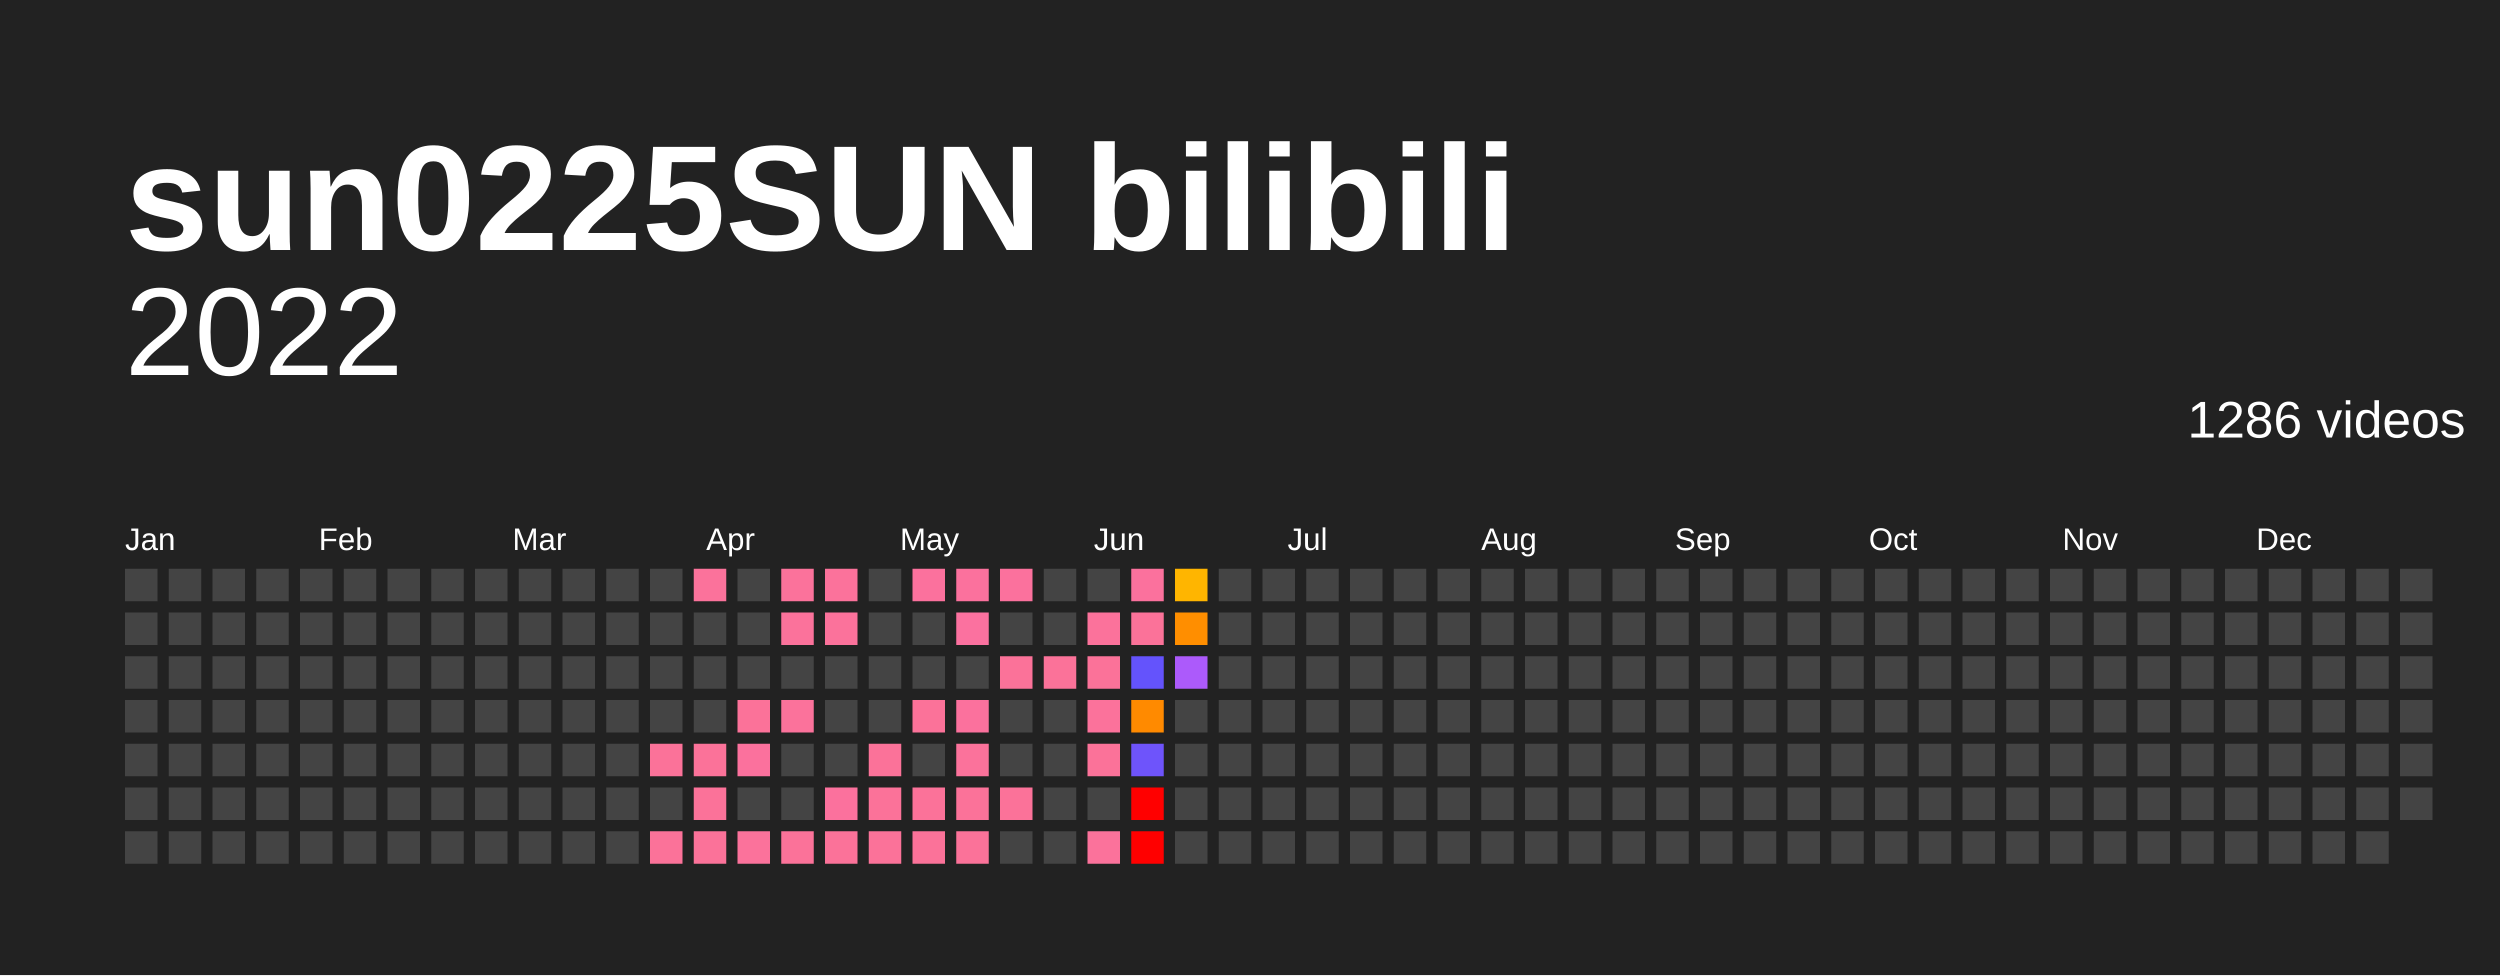
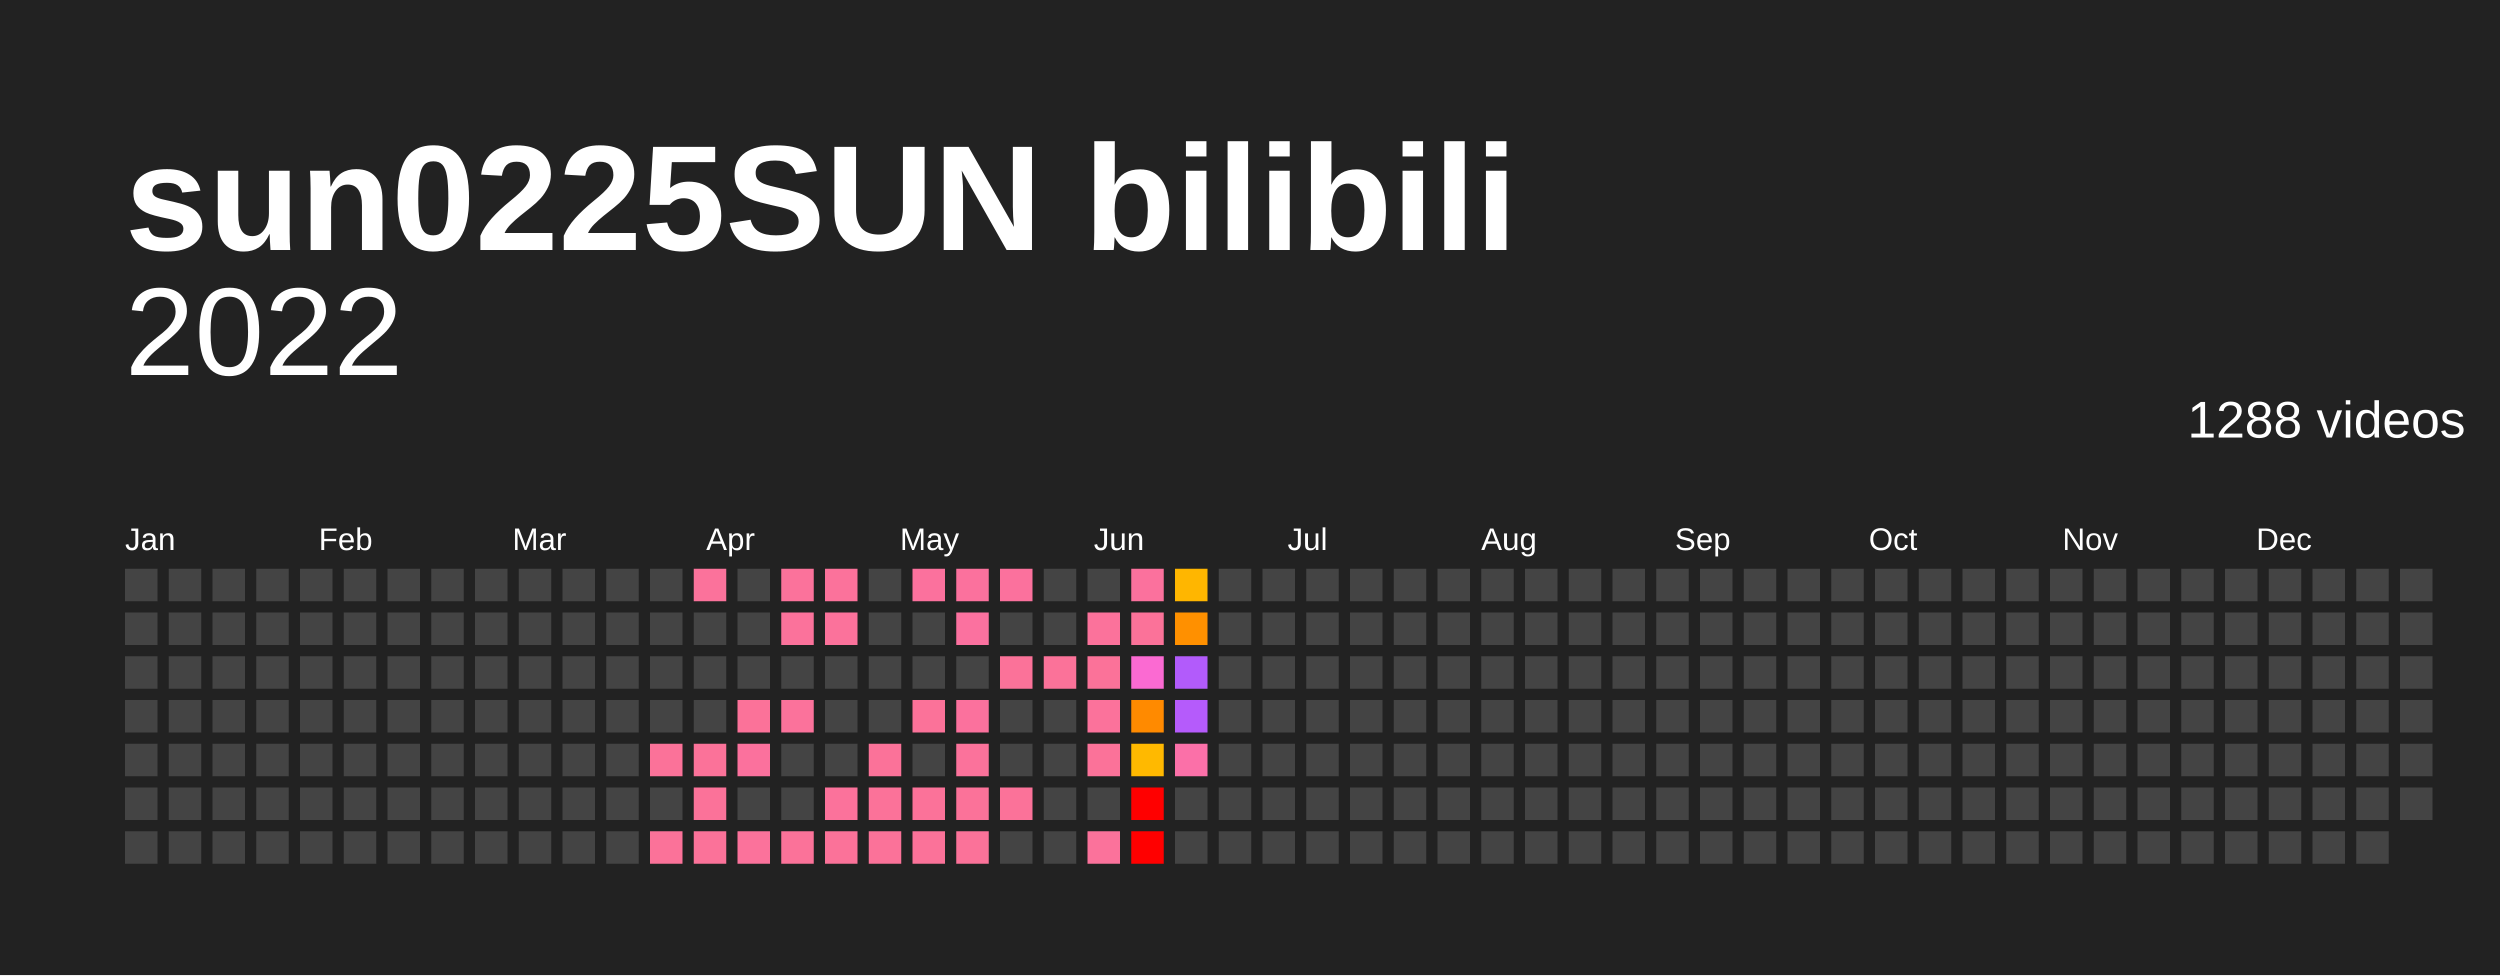
<svg xmlns="http://www.w3.org/2000/svg" baseProfile="full" height="78mm" version="1.1" viewBox="0,0,200,78" width="200mm">
  <defs />
  <rect fill="#222222" height="78" width="200" x="0" y="0" />
  <text fill="#FFFFFF" style="font-size:12px; font-family:Arial; font-weight:bold;" x="10" y="20">sun0225SUN bilibili</text>
  <text alignment-baseline="hanging" fill="#FFFFFF" style="font-size:10.0px; font-family:Arial;" x="10" y="30">2022</text>
-   <text alignment-baseline="hanging" fill="#FFFFFF" style="font-size:4.125px; font-family:Arial;" x="175" y="35">1286 videos</text>
+   <text alignment-baseline="hanging" fill="#FFFFFF" style="font-size:4.125px; font-family:Arial;" x="175" y="35">1288 videos</text>
  <text fill="#FFFFFF" style="font-size:2.5px; font-family:Arial" x="10.0" y="44">Jan</text>
  <text fill="#FFFFFF" style="font-size:2.5px; font-family:Arial" x="25.5" y="44">Feb</text>
  <text fill="#FFFFFF" style="font-size:2.5px; font-family:Arial" x="41.0" y="44">Mar</text>
  <text fill="#FFFFFF" style="font-size:2.5px; font-family:Arial" x="56.5" y="44">Apr</text>
  <text fill="#FFFFFF" style="font-size:2.5px; font-family:Arial" x="72.0" y="44">May</text>
  <text fill="#FFFFFF" style="font-size:2.5px; font-family:Arial" x="87.5" y="44">Jun</text>
  <text fill="#FFFFFF" style="font-size:2.5px; font-family:Arial" x="103.0" y="44">Jul</text>
  <text fill="#FFFFFF" style="font-size:2.5px; font-family:Arial" x="118.5" y="44">Aug</text>
  <text fill="#FFFFFF" style="font-size:2.5px; font-family:Arial" x="134.0" y="44">Sep</text>
  <text fill="#FFFFFF" style="font-size:2.5px; font-family:Arial" x="149.5" y="44">Oct</text>
  <text fill="#FFFFFF" style="font-size:2.5px; font-family:Arial" x="165.0" y="44">Nov</text>
  <text fill="#FFFFFF" style="font-size:2.5px; font-family:Arial" x="180.5" y="44">Dec</text>
  <rect fill="#444444" height="2.6" width="2.6" x="10.0" y="45.5" />
  <rect fill="#444444" height="2.6" width="2.6" x="10.0" y="49.0" />
  <rect fill="#444444" height="2.6" width="2.6" x="10.0" y="52.5" />
  <rect fill="#444444" height="2.6" width="2.6" x="10.0" y="56.0" />
  <rect fill="#444444" height="2.6" width="2.6" x="10.0" y="59.5" />
  <rect fill="#444444" height="2.6" width="2.6" x="10.0" y="63.0" />
  <rect fill="#444444" height="2.6" width="2.6" x="10.0" y="66.5" />
  <rect fill="#444444" height="2.6" width="2.6" x="13.5" y="45.5" />
  <rect fill="#444444" height="2.6" width="2.6" x="13.5" y="49.0" />
  <rect fill="#444444" height="2.6" width="2.6" x="13.5" y="52.5" />
  <rect fill="#444444" height="2.6" width="2.6" x="13.5" y="56.0" />
  <rect fill="#444444" height="2.6" width="2.6" x="13.5" y="59.5" />
  <rect fill="#444444" height="2.6" width="2.6" x="13.5" y="63.0" />
  <rect fill="#444444" height="2.6" width="2.6" x="13.5" y="66.5" />
  <rect fill="#444444" height="2.6" width="2.6" x="17.0" y="45.5" />
  <rect fill="#444444" height="2.6" width="2.6" x="17.0" y="49.0" />
  <rect fill="#444444" height="2.6" width="2.6" x="17.0" y="52.5" />
  <rect fill="#444444" height="2.6" width="2.6" x="17.0" y="56.0" />
  <rect fill="#444444" height="2.6" width="2.6" x="17.0" y="59.5" />
  <rect fill="#444444" height="2.6" width="2.6" x="17.0" y="63.0" />
  <rect fill="#444444" height="2.6" width="2.6" x="17.0" y="66.5" />
  <rect fill="#444444" height="2.6" width="2.6" x="20.5" y="45.5" />
  <rect fill="#444444" height="2.6" width="2.6" x="20.5" y="49.0" />
  <rect fill="#444444" height="2.6" width="2.6" x="20.5" y="52.5" />
  <rect fill="#444444" height="2.6" width="2.6" x="20.5" y="56.0" />
  <rect fill="#444444" height="2.6" width="2.6" x="20.5" y="59.5" />
  <rect fill="#444444" height="2.6" width="2.6" x="20.5" y="63.0" />
  <rect fill="#444444" height="2.6" width="2.6" x="20.5" y="66.5" />
  <rect fill="#444444" height="2.6" width="2.6" x="24.0" y="45.5" />
  <rect fill="#444444" height="2.6" width="2.6" x="24.0" y="49.0" />
  <rect fill="#444444" height="2.6" width="2.6" x="24.0" y="52.5" />
  <rect fill="#444444" height="2.6" width="2.6" x="24.0" y="56.0" />
  <rect fill="#444444" height="2.6" width="2.6" x="24.0" y="59.5" />
  <rect fill="#444444" height="2.6" width="2.6" x="24.0" y="63.0" />
  <rect fill="#444444" height="2.6" width="2.6" x="24.0" y="66.5" />
  <rect fill="#444444" height="2.6" width="2.6" x="27.5" y="45.5" />
  <rect fill="#444444" height="2.6" width="2.6" x="27.5" y="49.0" />
  <rect fill="#444444" height="2.6" width="2.6" x="27.5" y="52.5" />
  <rect fill="#444444" height="2.6" width="2.6" x="27.5" y="56.0" />
  <rect fill="#444444" height="2.6" width="2.6" x="27.5" y="59.5" />
  <rect fill="#444444" height="2.6" width="2.6" x="27.5" y="63.0" />
  <rect fill="#444444" height="2.6" width="2.6" x="27.5" y="66.5" />
  <rect fill="#444444" height="2.6" width="2.6" x="31.0" y="45.5" />
  <rect fill="#444444" height="2.6" width="2.6" x="31.0" y="49.0" />
  <rect fill="#444444" height="2.6" width="2.6" x="31.0" y="52.5" />
  <rect fill="#444444" height="2.6" width="2.6" x="31.0" y="56.0" />
  <rect fill="#444444" height="2.6" width="2.6" x="31.0" y="59.5" />
  <rect fill="#444444" height="2.6" width="2.6" x="31.0" y="63.0" />
  <rect fill="#444444" height="2.6" width="2.6" x="31.0" y="66.5" />
  <rect fill="#444444" height="2.6" width="2.6" x="34.5" y="45.5" />
  <rect fill="#444444" height="2.6" width="2.6" x="34.5" y="49.0" />
  <rect fill="#444444" height="2.6" width="2.6" x="34.5" y="52.5" />
  <rect fill="#444444" height="2.6" width="2.6" x="34.5" y="56.0" />
  <rect fill="#444444" height="2.6" width="2.6" x="34.5" y="59.5" />
  <rect fill="#444444" height="2.6" width="2.6" x="34.5" y="63.0" />
  <rect fill="#444444" height="2.6" width="2.6" x="34.5" y="66.5" />
  <rect fill="#444444" height="2.6" width="2.6" x="38.0" y="45.5" />
  <rect fill="#444444" height="2.6" width="2.6" x="38.0" y="49.0" />
  <rect fill="#444444" height="2.6" width="2.6" x="38.0" y="52.5" />
  <rect fill="#444444" height="2.6" width="2.6" x="38.0" y="56.0" />
  <rect fill="#444444" height="2.6" width="2.6" x="38.0" y="59.5" />
  <rect fill="#444444" height="2.6" width="2.6" x="38.0" y="63.0" />
  <rect fill="#444444" height="2.6" width="2.6" x="38.0" y="66.5" />
  <rect fill="#444444" height="2.6" width="2.6" x="41.5" y="45.5" />
  <rect fill="#444444" height="2.6" width="2.6" x="41.5" y="49.0" />
  <rect fill="#444444" height="2.6" width="2.6" x="41.5" y="52.5" />
  <rect fill="#444444" height="2.6" width="2.6" x="41.5" y="56.0" />
  <rect fill="#444444" height="2.6" width="2.6" x="41.5" y="59.5" />
  <rect fill="#444444" height="2.6" width="2.6" x="41.5" y="63.0" />
  <rect fill="#444444" height="2.6" width="2.6" x="41.5" y="66.5" />
  <rect fill="#444444" height="2.6" width="2.6" x="45.0" y="45.5" />
  <rect fill="#444444" height="2.6" width="2.6" x="45.0" y="49.0" />
  <rect fill="#444444" height="2.6" width="2.6" x="45.0" y="52.5" />
  <rect fill="#444444" height="2.6" width="2.6" x="45.0" y="56.0" />
  <rect fill="#444444" height="2.6" width="2.6" x="45.0" y="59.5" />
  <rect fill="#444444" height="2.6" width="2.6" x="45.0" y="63.0" />
  <rect fill="#444444" height="2.6" width="2.6" x="45.0" y="66.5" />
  <rect fill="#444444" height="2.6" width="2.6" x="48.5" y="45.5" />
  <rect fill="#444444" height="2.6" width="2.6" x="48.5" y="49.0" />
  <rect fill="#444444" height="2.6" width="2.6" x="48.5" y="52.5" />
  <rect fill="#444444" height="2.6" width="2.6" x="48.5" y="56.0" />
  <rect fill="#444444" height="2.6" width="2.6" x="48.5" y="59.5" />
  <rect fill="#444444" height="2.6" width="2.6" x="48.5" y="63.0" />
  <rect fill="#444444" height="2.6" width="2.6" x="48.5" y="66.5" />
  <rect fill="#444444" height="2.6" width="2.6" x="52.0" y="45.5" />
  <rect fill="#444444" height="2.6" width="2.6" x="52.0" y="49.0" />
  <rect fill="#444444" height="2.6" width="2.6" x="52.0" y="52.5" />
  <rect fill="#444444" height="2.6" width="2.6" x="52.0" y="56.0" />
  <rect fill="#fb7299" height="2.6" width="2.6" x="52.0" y="59.5" />
  <rect fill="#444444" height="2.6" width="2.6" x="52.0" y="63.0" />
  <rect fill="#fb7299" height="2.6" width="2.6" x="52.0" y="66.5" />
  <rect fill="#fb729b" height="2.6" width="2.6" x="55.5" y="45.5" />
  <rect fill="#444444" height="2.6" width="2.6" x="55.5" y="49.0" />
  <rect fill="#444444" height="2.6" width="2.6" x="55.5" y="52.5" />
  <rect fill="#444444" height="2.6" width="2.6" x="55.5" y="56.0" />
  <rect fill="#fb7299" height="2.6" width="2.6" x="55.5" y="59.5" />
  <rect fill="#fb7299" height="2.6" width="2.6" x="55.5" y="63.0" />
  <rect fill="#fb7299" height="2.6" width="2.6" x="55.5" y="66.5" />
  <rect fill="#444444" height="2.6" width="2.6" x="59.0" y="45.5" />
  <rect fill="#444444" height="2.6" width="2.6" x="59.0" y="49.0" />
  <rect fill="#444444" height="2.6" width="2.6" x="59.0" y="52.5" />
  <rect fill="#fb7299" height="2.6" width="2.6" x="59.0" y="56.0" />
  <rect fill="#fb719d" height="2.6" width="2.6" x="59.0" y="59.5" />
  <rect fill="#444444" height="2.6" width="2.6" x="59.0" y="63.0" />
  <rect fill="#fb729b" height="2.6" width="2.6" x="59.0" y="66.5" />
  <rect fill="#fb729b" height="2.6" width="2.6" x="62.5" y="45.5" />
  <rect fill="#fb729b" height="2.6" width="2.6" x="62.5" y="49.0" />
  <rect fill="#444444" height="2.6" width="2.6" x="62.5" y="52.5" />
  <rect fill="#fb729b" height="2.6" width="2.6" x="62.5" y="56.0" />
  <rect fill="#444444" height="2.6" width="2.6" x="62.5" y="59.5" />
  <rect fill="#444444" height="2.6" width="2.6" x="62.5" y="63.0" />
  <rect fill="#fb7299" height="2.6" width="2.6" x="62.5" y="66.5" />
  <rect fill="#fb729b" height="2.6" width="2.6" x="66.0" y="45.5" />
  <rect fill="#fb729b" height="2.6" width="2.6" x="66.0" y="49.0" />
  <rect fill="#444444" height="2.6" width="2.6" x="66.0" y="52.5" />
  <rect fill="#444444" height="2.6" width="2.6" x="66.0" y="56.0" />
  <rect fill="#444444" height="2.6" width="2.6" x="66.0" y="59.5" />
-   <rect fill="#fb719d" height="2.6" width="2.6" x="66.0" y="63.0" />
+   <rect fill="#fb729b" height="2.6" width="2.6" x="66.0" y="63.0" />
  <rect fill="#fb7299" height="2.6" width="2.6" x="66.0" y="66.5" />
  <rect fill="#444444" height="2.6" width="2.6" x="69.5" y="45.5" />
  <rect fill="#444444" height="2.6" width="2.6" x="69.5" y="49.0" />
  <rect fill="#444444" height="2.6" width="2.6" x="69.5" y="52.5" />
  <rect fill="#444444" height="2.6" width="2.6" x="69.5" y="56.0" />
  <rect fill="#fb7299" height="2.6" width="2.6" x="69.5" y="59.5" />
  <rect fill="#fb7299" height="2.6" width="2.6" x="69.5" y="63.0" />
  <rect fill="#fb7299" height="2.6" width="2.6" x="69.5" y="66.5" />
  <rect fill="#fb719d" height="2.6" width="2.6" x="73.0" y="45.5" />
  <rect fill="#444444" height="2.6" width="2.6" x="73.0" y="49.0" />
  <rect fill="#444444" height="2.6" width="2.6" x="73.0" y="52.5" />
  <rect fill="#fb7299" height="2.6" width="2.6" x="73.0" y="56.0" />
  <rect fill="#444444" height="2.6" width="2.6" x="73.0" y="59.5" />
  <rect fill="#fb7299" height="2.6" width="2.6" x="73.0" y="63.0" />
  <rect fill="#fb7299" height="2.6" width="2.6" x="73.0" y="66.5" />
  <rect fill="#fb719d" height="2.6" width="2.6" x="76.5" y="45.5" />
  <rect fill="#fb719f" height="2.6" width="2.6" x="76.5" y="49.0" />
  <rect fill="#444444" height="2.6" width="2.6" x="76.5" y="52.5" />
  <rect fill="#fb719d" height="2.6" width="2.6" x="76.5" y="56.0" />
  <rect fill="#fb729b" height="2.6" width="2.6" x="76.5" y="59.5" />
  <rect fill="#fb7299" height="2.6" width="2.6" x="76.5" y="63.0" />
  <rect fill="#fb7299" height="2.6" width="2.6" x="76.5" y="66.5" />
  <rect fill="#fb719d" height="2.6" width="2.6" x="80.0" y="45.5" />
  <rect fill="#444444" height="2.6" width="2.6" x="80.0" y="49.0" />
  <rect fill="#fb7299" height="2.6" width="2.6" x="80.0" y="52.5" />
  <rect fill="#444444" height="2.6" width="2.6" x="80.0" y="56.0" />
  <rect fill="#444444" height="2.6" width="2.6" x="80.0" y="59.5" />
  <rect fill="#fb7299" height="2.6" width="2.6" x="80.0" y="63.0" />
  <rect fill="#444444" height="2.6" width="2.6" x="80.0" y="66.5" />
  <rect fill="#444444" height="2.6" width="2.6" x="83.5" y="45.5" />
  <rect fill="#444444" height="2.6" width="2.6" x="83.5" y="49.0" />
  <rect fill="#fb7299" height="2.6" width="2.6" x="83.5" y="52.5" />
  <rect fill="#444444" height="2.6" width="2.6" x="83.5" y="56.0" />
  <rect fill="#444444" height="2.6" width="2.6" x="83.5" y="59.5" />
  <rect fill="#444444" height="2.6" width="2.6" x="83.5" y="63.0" />
  <rect fill="#444444" height="2.6" width="2.6" x="83.5" y="66.5" />
  <rect fill="#444444" height="2.6" width="2.6" x="87.0" y="45.5" />
  <rect fill="#fb729b" height="2.6" width="2.6" x="87.0" y="49.0" />
  <rect fill="#fb7299" height="2.6" width="2.6" x="87.0" y="52.5" />
  <rect fill="#fb729b" height="2.6" width="2.6" x="87.0" y="56.0" />
  <rect fill="#fb7299" height="2.6" width="2.6" x="87.0" y="59.5" />
  <rect fill="#444444" height="2.6" width="2.6" x="87.0" y="63.0" />
  <rect fill="#fb729b" height="2.6" width="2.6" x="87.0" y="66.5" />
  <rect fill="#fb719d" height="2.6" width="2.6" x="90.5" y="45.5" />
  <rect fill="#fb7299" height="2.6" width="2.6" x="90.5" y="49.0" />
-   <rect fill="#6453fc" height="2.6" width="2.6" x="90.5" y="52.5" />
+   <rect fill="#fb6ad2" height="2.6" width="2.6" x="90.5" y="52.5" />
  <rect fill="#ff8a00" height="2.6" width="2.6" x="90.5" y="56.0" />
-   <rect fill="#6e54fb" height="2.6" width="2.6" x="90.5" y="59.5" />
+   <rect fill="#ffb900" height="2.6" width="2.6" x="90.5" y="59.5" />
  <rect fill="red" height="2.6" width="2.6" x="90.5" y="63.0" />
  <rect fill="red" height="2.6" width="2.6" x="90.5" y="66.5" />
-   <rect fill="#ffb500" height="2.6" width="2.6" x="94.0" y="45.5" />
-   <rect fill="#ff8e00" height="2.6" width="2.6" x="94.0" y="49.0" />
-   <rect fill="#ac5afb" height="2.6" width="2.6" x="94.0" y="52.5" />
-   <rect fill="#444444" height="2.6" width="2.6" x="94.0" y="56.0" />
-   <rect fill="#444444" height="2.6" width="2.6" x="94.0" y="59.5" />
+   <rect fill="#ffb600" height="2.6" width="2.6" x="94.0" y="45.5" />
+   <rect fill="#ff9000" height="2.6" width="2.6" x="94.0" y="49.0" />
+   <rect fill="#b25bfb" height="2.6" width="2.6" x="94.0" y="52.5" />
+   <rect fill="#b55bfb" height="2.6" width="2.6" x="94.0" y="56.0" />
+   <rect fill="#fb70a8" height="2.6" width="2.6" x="94.0" y="59.5" />
  <rect fill="#444444" height="2.6" width="2.6" x="94.0" y="63.0" />
  <rect fill="#444444" height="2.6" width="2.6" x="94.0" y="66.5" />
  <rect fill="#444444" height="2.6" width="2.6" x="97.5" y="45.5" />
  <rect fill="#444444" height="2.6" width="2.6" x="97.5" y="49.0" />
  <rect fill="#444444" height="2.6" width="2.6" x="97.5" y="52.5" />
  <rect fill="#444444" height="2.6" width="2.6" x="97.5" y="56.0" />
  <rect fill="#444444" height="2.6" width="2.6" x="97.5" y="59.5" />
  <rect fill="#444444" height="2.6" width="2.6" x="97.5" y="63.0" />
  <rect fill="#444444" height="2.6" width="2.6" x="97.5" y="66.5" />
  <rect fill="#444444" height="2.6" width="2.6" x="101.0" y="45.5" />
  <rect fill="#444444" height="2.6" width="2.6" x="101.0" y="49.0" />
  <rect fill="#444444" height="2.6" width="2.6" x="101.0" y="52.5" />
  <rect fill="#444444" height="2.6" width="2.6" x="101.0" y="56.0" />
  <rect fill="#444444" height="2.6" width="2.6" x="101.0" y="59.5" />
  <rect fill="#444444" height="2.6" width="2.6" x="101.0" y="63.0" />
  <rect fill="#444444" height="2.6" width="2.6" x="101.0" y="66.5" />
  <rect fill="#444444" height="2.6" width="2.6" x="104.5" y="45.5" />
  <rect fill="#444444" height="2.6" width="2.6" x="104.5" y="49.0" />
  <rect fill="#444444" height="2.6" width="2.6" x="104.5" y="52.5" />
  <rect fill="#444444" height="2.6" width="2.6" x="104.5" y="56.0" />
  <rect fill="#444444" height="2.6" width="2.6" x="104.5" y="59.5" />
  <rect fill="#444444" height="2.6" width="2.6" x="104.5" y="63.0" />
  <rect fill="#444444" height="2.6" width="2.6" x="104.5" y="66.5" />
  <rect fill="#444444" height="2.6" width="2.6" x="108.0" y="45.5" />
  <rect fill="#444444" height="2.6" width="2.6" x="108.0" y="49.0" />
  <rect fill="#444444" height="2.6" width="2.6" x="108.0" y="52.5" />
  <rect fill="#444444" height="2.6" width="2.6" x="108.0" y="56.0" />
  <rect fill="#444444" height="2.6" width="2.6" x="108.0" y="59.5" />
  <rect fill="#444444" height="2.6" width="2.6" x="108.0" y="63.0" />
  <rect fill="#444444" height="2.6" width="2.6" x="108.0" y="66.5" />
  <rect fill="#444444" height="2.6" width="2.6" x="111.5" y="45.5" />
  <rect fill="#444444" height="2.6" width="2.6" x="111.5" y="49.0" />
  <rect fill="#444444" height="2.6" width="2.6" x="111.5" y="52.5" />
  <rect fill="#444444" height="2.6" width="2.6" x="111.5" y="56.0" />
  <rect fill="#444444" height="2.6" width="2.6" x="111.5" y="59.5" />
  <rect fill="#444444" height="2.6" width="2.6" x="111.5" y="63.0" />
  <rect fill="#444444" height="2.6" width="2.6" x="111.5" y="66.5" />
  <rect fill="#444444" height="2.6" width="2.6" x="115.0" y="45.5" />
  <rect fill="#444444" height="2.6" width="2.6" x="115.0" y="49.0" />
  <rect fill="#444444" height="2.6" width="2.6" x="115.0" y="52.5" />
  <rect fill="#444444" height="2.6" width="2.6" x="115.0" y="56.0" />
  <rect fill="#444444" height="2.6" width="2.6" x="115.0" y="59.5" />
  <rect fill="#444444" height="2.6" width="2.6" x="115.0" y="63.0" />
  <rect fill="#444444" height="2.6" width="2.6" x="115.0" y="66.5" />
  <rect fill="#444444" height="2.6" width="2.6" x="118.5" y="45.5" />
  <rect fill="#444444" height="2.6" width="2.6" x="118.5" y="49.0" />
  <rect fill="#444444" height="2.6" width="2.6" x="118.5" y="52.5" />
  <rect fill="#444444" height="2.6" width="2.6" x="118.5" y="56.0" />
  <rect fill="#444444" height="2.6" width="2.6" x="118.5" y="59.5" />
  <rect fill="#444444" height="2.6" width="2.6" x="118.5" y="63.0" />
  <rect fill="#444444" height="2.6" width="2.6" x="118.5" y="66.5" />
  <rect fill="#444444" height="2.6" width="2.6" x="122.0" y="45.5" />
  <rect fill="#444444" height="2.6" width="2.6" x="122.0" y="49.0" />
  <rect fill="#444444" height="2.6" width="2.6" x="122.0" y="52.5" />
  <rect fill="#444444" height="2.6" width="2.6" x="122.0" y="56.0" />
  <rect fill="#444444" height="2.6" width="2.6" x="122.0" y="59.5" />
  <rect fill="#444444" height="2.6" width="2.6" x="122.0" y="63.0" />
  <rect fill="#444444" height="2.6" width="2.6" x="122.0" y="66.5" />
  <rect fill="#444444" height="2.6" width="2.6" x="125.5" y="45.5" />
  <rect fill="#444444" height="2.6" width="2.6" x="125.5" y="49.0" />
  <rect fill="#444444" height="2.6" width="2.6" x="125.5" y="52.5" />
  <rect fill="#444444" height="2.6" width="2.6" x="125.5" y="56.0" />
  <rect fill="#444444" height="2.6" width="2.6" x="125.5" y="59.5" />
  <rect fill="#444444" height="2.6" width="2.6" x="125.5" y="63.0" />
  <rect fill="#444444" height="2.6" width="2.6" x="125.5" y="66.5" />
  <rect fill="#444444" height="2.6" width="2.6" x="129.0" y="45.5" />
  <rect fill="#444444" height="2.6" width="2.6" x="129.0" y="49.0" />
  <rect fill="#444444" height="2.6" width="2.6" x="129.0" y="52.5" />
  <rect fill="#444444" height="2.6" width="2.6" x="129.0" y="56.0" />
  <rect fill="#444444" height="2.6" width="2.6" x="129.0" y="59.5" />
  <rect fill="#444444" height="2.6" width="2.6" x="129.0" y="63.0" />
  <rect fill="#444444" height="2.6" width="2.6" x="129.0" y="66.5" />
  <rect fill="#444444" height="2.6" width="2.6" x="132.5" y="45.5" />
  <rect fill="#444444" height="2.6" width="2.6" x="132.5" y="49.0" />
  <rect fill="#444444" height="2.6" width="2.6" x="132.5" y="52.5" />
  <rect fill="#444444" height="2.6" width="2.6" x="132.5" y="56.0" />
  <rect fill="#444444" height="2.6" width="2.6" x="132.5" y="59.5" />
  <rect fill="#444444" height="2.6" width="2.6" x="132.5" y="63.0" />
  <rect fill="#444444" height="2.6" width="2.6" x="132.5" y="66.5" />
  <rect fill="#444444" height="2.6" width="2.6" x="136.0" y="45.5" />
  <rect fill="#444444" height="2.6" width="2.6" x="136.0" y="49.0" />
  <rect fill="#444444" height="2.6" width="2.6" x="136.0" y="52.5" />
  <rect fill="#444444" height="2.6" width="2.6" x="136.0" y="56.0" />
  <rect fill="#444444" height="2.6" width="2.6" x="136.0" y="59.5" />
  <rect fill="#444444" height="2.6" width="2.6" x="136.0" y="63.0" />
  <rect fill="#444444" height="2.6" width="2.6" x="136.0" y="66.5" />
  <rect fill="#444444" height="2.6" width="2.6" x="139.5" y="45.5" />
  <rect fill="#444444" height="2.6" width="2.6" x="139.5" y="49.0" />
  <rect fill="#444444" height="2.6" width="2.6" x="139.5" y="52.5" />
  <rect fill="#444444" height="2.6" width="2.6" x="139.5" y="56.0" />
  <rect fill="#444444" height="2.6" width="2.6" x="139.5" y="59.5" />
  <rect fill="#444444" height="2.6" width="2.6" x="139.5" y="63.0" />
  <rect fill="#444444" height="2.6" width="2.6" x="139.5" y="66.5" />
  <rect fill="#444444" height="2.6" width="2.6" x="143.0" y="45.5" />
  <rect fill="#444444" height="2.6" width="2.6" x="143.0" y="49.0" />
  <rect fill="#444444" height="2.6" width="2.6" x="143.0" y="52.5" />
  <rect fill="#444444" height="2.6" width="2.6" x="143.0" y="56.0" />
  <rect fill="#444444" height="2.6" width="2.6" x="143.0" y="59.5" />
  <rect fill="#444444" height="2.6" width="2.6" x="143.0" y="63.0" />
  <rect fill="#444444" height="2.6" width="2.6" x="143.0" y="66.5" />
  <rect fill="#444444" height="2.6" width="2.6" x="146.5" y="45.5" />
  <rect fill="#444444" height="2.6" width="2.6" x="146.5" y="49.0" />
  <rect fill="#444444" height="2.6" width="2.6" x="146.5" y="52.5" />
  <rect fill="#444444" height="2.6" width="2.6" x="146.5" y="56.0" />
  <rect fill="#444444" height="2.6" width="2.6" x="146.5" y="59.5" />
  <rect fill="#444444" height="2.6" width="2.6" x="146.5" y="63.0" />
  <rect fill="#444444" height="2.6" width="2.6" x="146.5" y="66.5" />
  <rect fill="#444444" height="2.6" width="2.6" x="150.0" y="45.5" />
  <rect fill="#444444" height="2.6" width="2.6" x="150.0" y="49.0" />
  <rect fill="#444444" height="2.6" width="2.6" x="150.0" y="52.5" />
  <rect fill="#444444" height="2.6" width="2.6" x="150.0" y="56.0" />
  <rect fill="#444444" height="2.6" width="2.6" x="150.0" y="59.5" />
  <rect fill="#444444" height="2.6" width="2.6" x="150.0" y="63.0" />
  <rect fill="#444444" height="2.6" width="2.6" x="150.0" y="66.5" />
  <rect fill="#444444" height="2.6" width="2.6" x="153.5" y="45.5" />
  <rect fill="#444444" height="2.6" width="2.6" x="153.5" y="49.0" />
  <rect fill="#444444" height="2.6" width="2.6" x="153.5" y="52.5" />
  <rect fill="#444444" height="2.6" width="2.6" x="153.5" y="56.0" />
  <rect fill="#444444" height="2.6" width="2.6" x="153.5" y="59.5" />
  <rect fill="#444444" height="2.6" width="2.6" x="153.5" y="63.0" />
  <rect fill="#444444" height="2.6" width="2.6" x="153.5" y="66.5" />
  <rect fill="#444444" height="2.6" width="2.6" x="157.0" y="45.5" />
  <rect fill="#444444" height="2.6" width="2.6" x="157.0" y="49.0" />
  <rect fill="#444444" height="2.6" width="2.6" x="157.0" y="52.5" />
  <rect fill="#444444" height="2.6" width="2.6" x="157.0" y="56.0" />
  <rect fill="#444444" height="2.6" width="2.6" x="157.0" y="59.5" />
  <rect fill="#444444" height="2.6" width="2.6" x="157.0" y="63.0" />
  <rect fill="#444444" height="2.6" width="2.6" x="157.0" y="66.5" />
  <rect fill="#444444" height="2.6" width="2.6" x="160.5" y="45.5" />
  <rect fill="#444444" height="2.6" width="2.6" x="160.5" y="49.0" />
  <rect fill="#444444" height="2.6" width="2.6" x="160.5" y="52.5" />
  <rect fill="#444444" height="2.6" width="2.6" x="160.5" y="56.0" />
  <rect fill="#444444" height="2.6" width="2.6" x="160.5" y="59.5" />
  <rect fill="#444444" height="2.6" width="2.6" x="160.5" y="63.0" />
  <rect fill="#444444" height="2.6" width="2.6" x="160.5" y="66.5" />
  <rect fill="#444444" height="2.6" width="2.6" x="164.0" y="45.5" />
  <rect fill="#444444" height="2.6" width="2.6" x="164.0" y="49.0" />
  <rect fill="#444444" height="2.6" width="2.6" x="164.0" y="52.5" />
  <rect fill="#444444" height="2.6" width="2.6" x="164.0" y="56.0" />
  <rect fill="#444444" height="2.6" width="2.6" x="164.0" y="59.5" />
  <rect fill="#444444" height="2.6" width="2.6" x="164.0" y="63.0" />
  <rect fill="#444444" height="2.6" width="2.6" x="164.0" y="66.5" />
  <rect fill="#444444" height="2.6" width="2.6" x="167.5" y="45.5" />
  <rect fill="#444444" height="2.6" width="2.6" x="167.5" y="49.0" />
  <rect fill="#444444" height="2.6" width="2.6" x="167.5" y="52.5" />
  <rect fill="#444444" height="2.6" width="2.6" x="167.5" y="56.0" />
  <rect fill="#444444" height="2.6" width="2.6" x="167.5" y="59.5" />
  <rect fill="#444444" height="2.6" width="2.6" x="167.5" y="63.0" />
  <rect fill="#444444" height="2.6" width="2.6" x="167.5" y="66.5" />
  <rect fill="#444444" height="2.6" width="2.6" x="171.0" y="45.5" />
  <rect fill="#444444" height="2.6" width="2.6" x="171.0" y="49.0" />
  <rect fill="#444444" height="2.6" width="2.6" x="171.0" y="52.5" />
  <rect fill="#444444" height="2.6" width="2.6" x="171.0" y="56.0" />
  <rect fill="#444444" height="2.6" width="2.6" x="171.0" y="59.5" />
  <rect fill="#444444" height="2.6" width="2.6" x="171.0" y="63.0" />
  <rect fill="#444444" height="2.6" width="2.6" x="171.0" y="66.5" />
  <rect fill="#444444" height="2.6" width="2.6" x="174.5" y="45.5" />
  <rect fill="#444444" height="2.6" width="2.6" x="174.5" y="49.0" />
  <rect fill="#444444" height="2.6" width="2.6" x="174.5" y="52.5" />
  <rect fill="#444444" height="2.6" width="2.6" x="174.5" y="56.0" />
  <rect fill="#444444" height="2.6" width="2.6" x="174.5" y="59.5" />
  <rect fill="#444444" height="2.6" width="2.6" x="174.5" y="63.0" />
  <rect fill="#444444" height="2.6" width="2.6" x="174.5" y="66.5" />
  <rect fill="#444444" height="2.6" width="2.6" x="178.0" y="45.5" />
  <rect fill="#444444" height="2.6" width="2.6" x="178.0" y="49.0" />
  <rect fill="#444444" height="2.6" width="2.6" x="178.0" y="52.5" />
  <rect fill="#444444" height="2.6" width="2.6" x="178.0" y="56.0" />
  <rect fill="#444444" height="2.6" width="2.6" x="178.0" y="59.5" />
  <rect fill="#444444" height="2.6" width="2.6" x="178.0" y="63.0" />
  <rect fill="#444444" height="2.6" width="2.6" x="178.0" y="66.5" />
  <rect fill="#444444" height="2.6" width="2.6" x="181.5" y="45.5" />
  <rect fill="#444444" height="2.6" width="2.6" x="181.5" y="49.0" />
  <rect fill="#444444" height="2.6" width="2.6" x="181.5" y="52.5" />
  <rect fill="#444444" height="2.6" width="2.6" x="181.5" y="56.0" />
  <rect fill="#444444" height="2.6" width="2.6" x="181.5" y="59.5" />
  <rect fill="#444444" height="2.6" width="2.6" x="181.5" y="63.0" />
  <rect fill="#444444" height="2.6" width="2.6" x="181.5" y="66.5" />
  <rect fill="#444444" height="2.6" width="2.6" x="185.0" y="45.5" />
  <rect fill="#444444" height="2.6" width="2.6" x="185.0" y="49.0" />
  <rect fill="#444444" height="2.6" width="2.6" x="185.0" y="52.5" />
  <rect fill="#444444" height="2.6" width="2.6" x="185.0" y="56.0" />
  <rect fill="#444444" height="2.6" width="2.6" x="185.0" y="59.5" />
  <rect fill="#444444" height="2.6" width="2.6" x="185.0" y="63.0" />
  <rect fill="#444444" height="2.6" width="2.6" x="185.0" y="66.5" />
  <rect fill="#444444" height="2.6" width="2.6" x="188.5" y="45.5" />
  <rect fill="#444444" height="2.6" width="2.6" x="188.5" y="49.0" />
  <rect fill="#444444" height="2.6" width="2.6" x="188.5" y="52.5" />
  <rect fill="#444444" height="2.6" width="2.6" x="188.5" y="56.0" />
  <rect fill="#444444" height="2.6" width="2.6" x="188.5" y="59.5" />
  <rect fill="#444444" height="2.6" width="2.6" x="188.5" y="63.0" />
  <rect fill="#444444" height="2.6" width="2.6" x="188.5" y="66.5" />
  <rect fill="#444444" height="2.6" width="2.6" x="192.0" y="45.5" />
  <rect fill="#444444" height="2.6" width="2.6" x="192.0" y="49.0" />
  <rect fill="#444444" height="2.6" width="2.6" x="192.0" y="52.5" />
  <rect fill="#444444" height="2.6" width="2.6" x="192.0" y="56.0" />
  <rect fill="#444444" height="2.6" width="2.6" x="192.0" y="59.5" />
  <rect fill="#444444" height="2.6" width="2.6" x="192.0" y="63.0" />
</svg>
